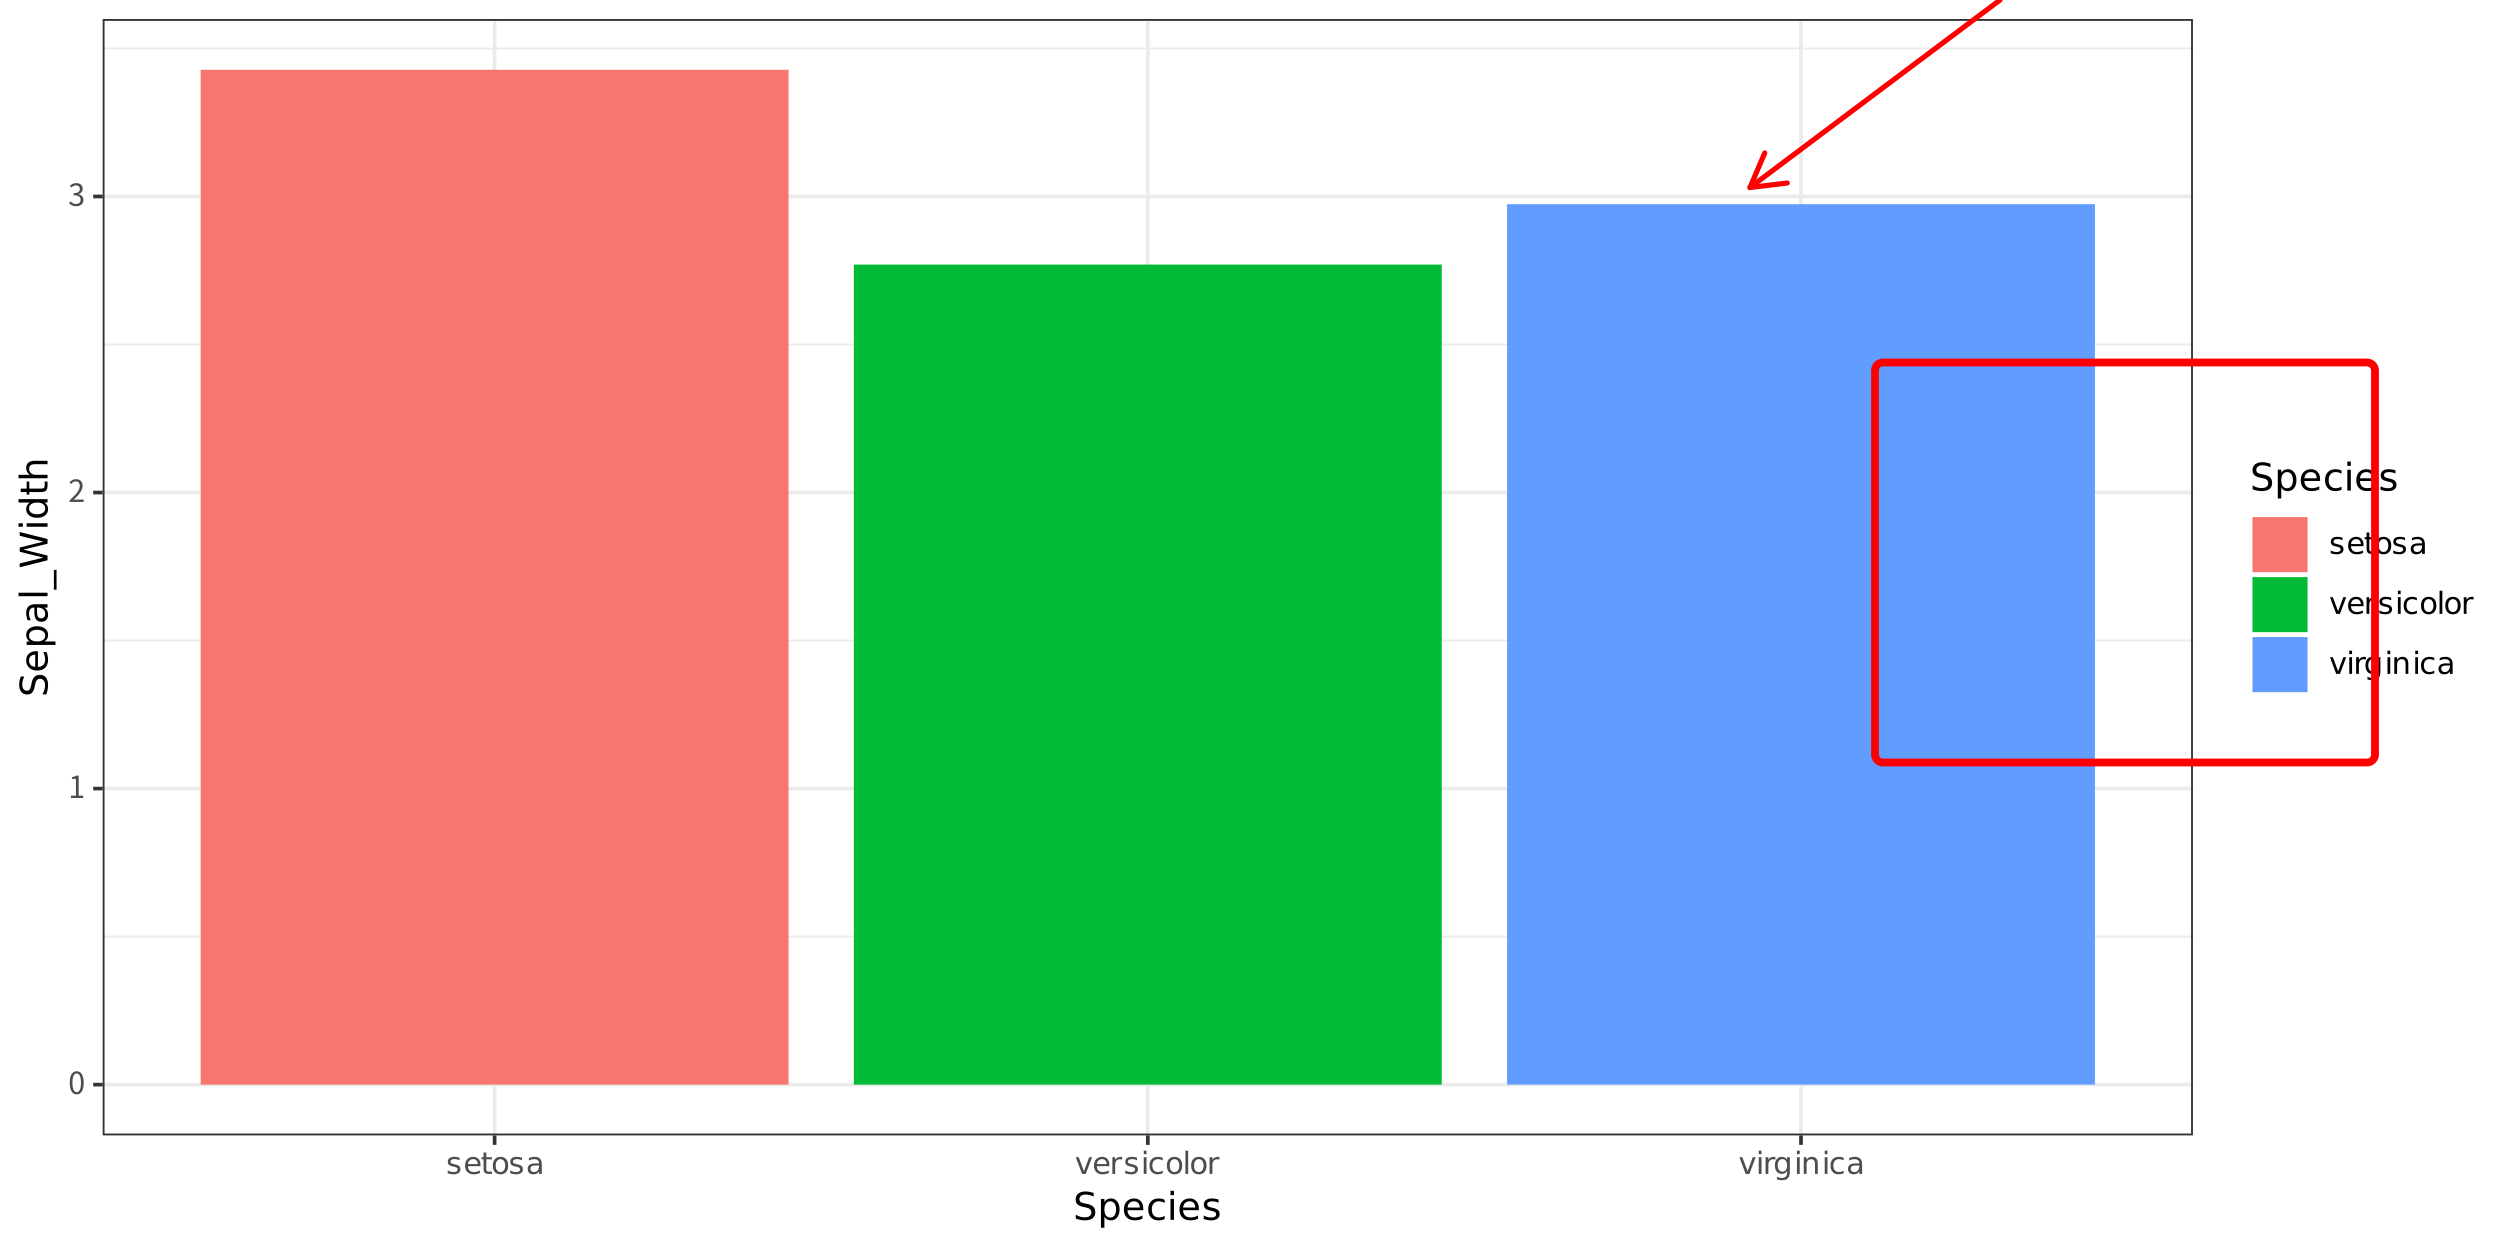
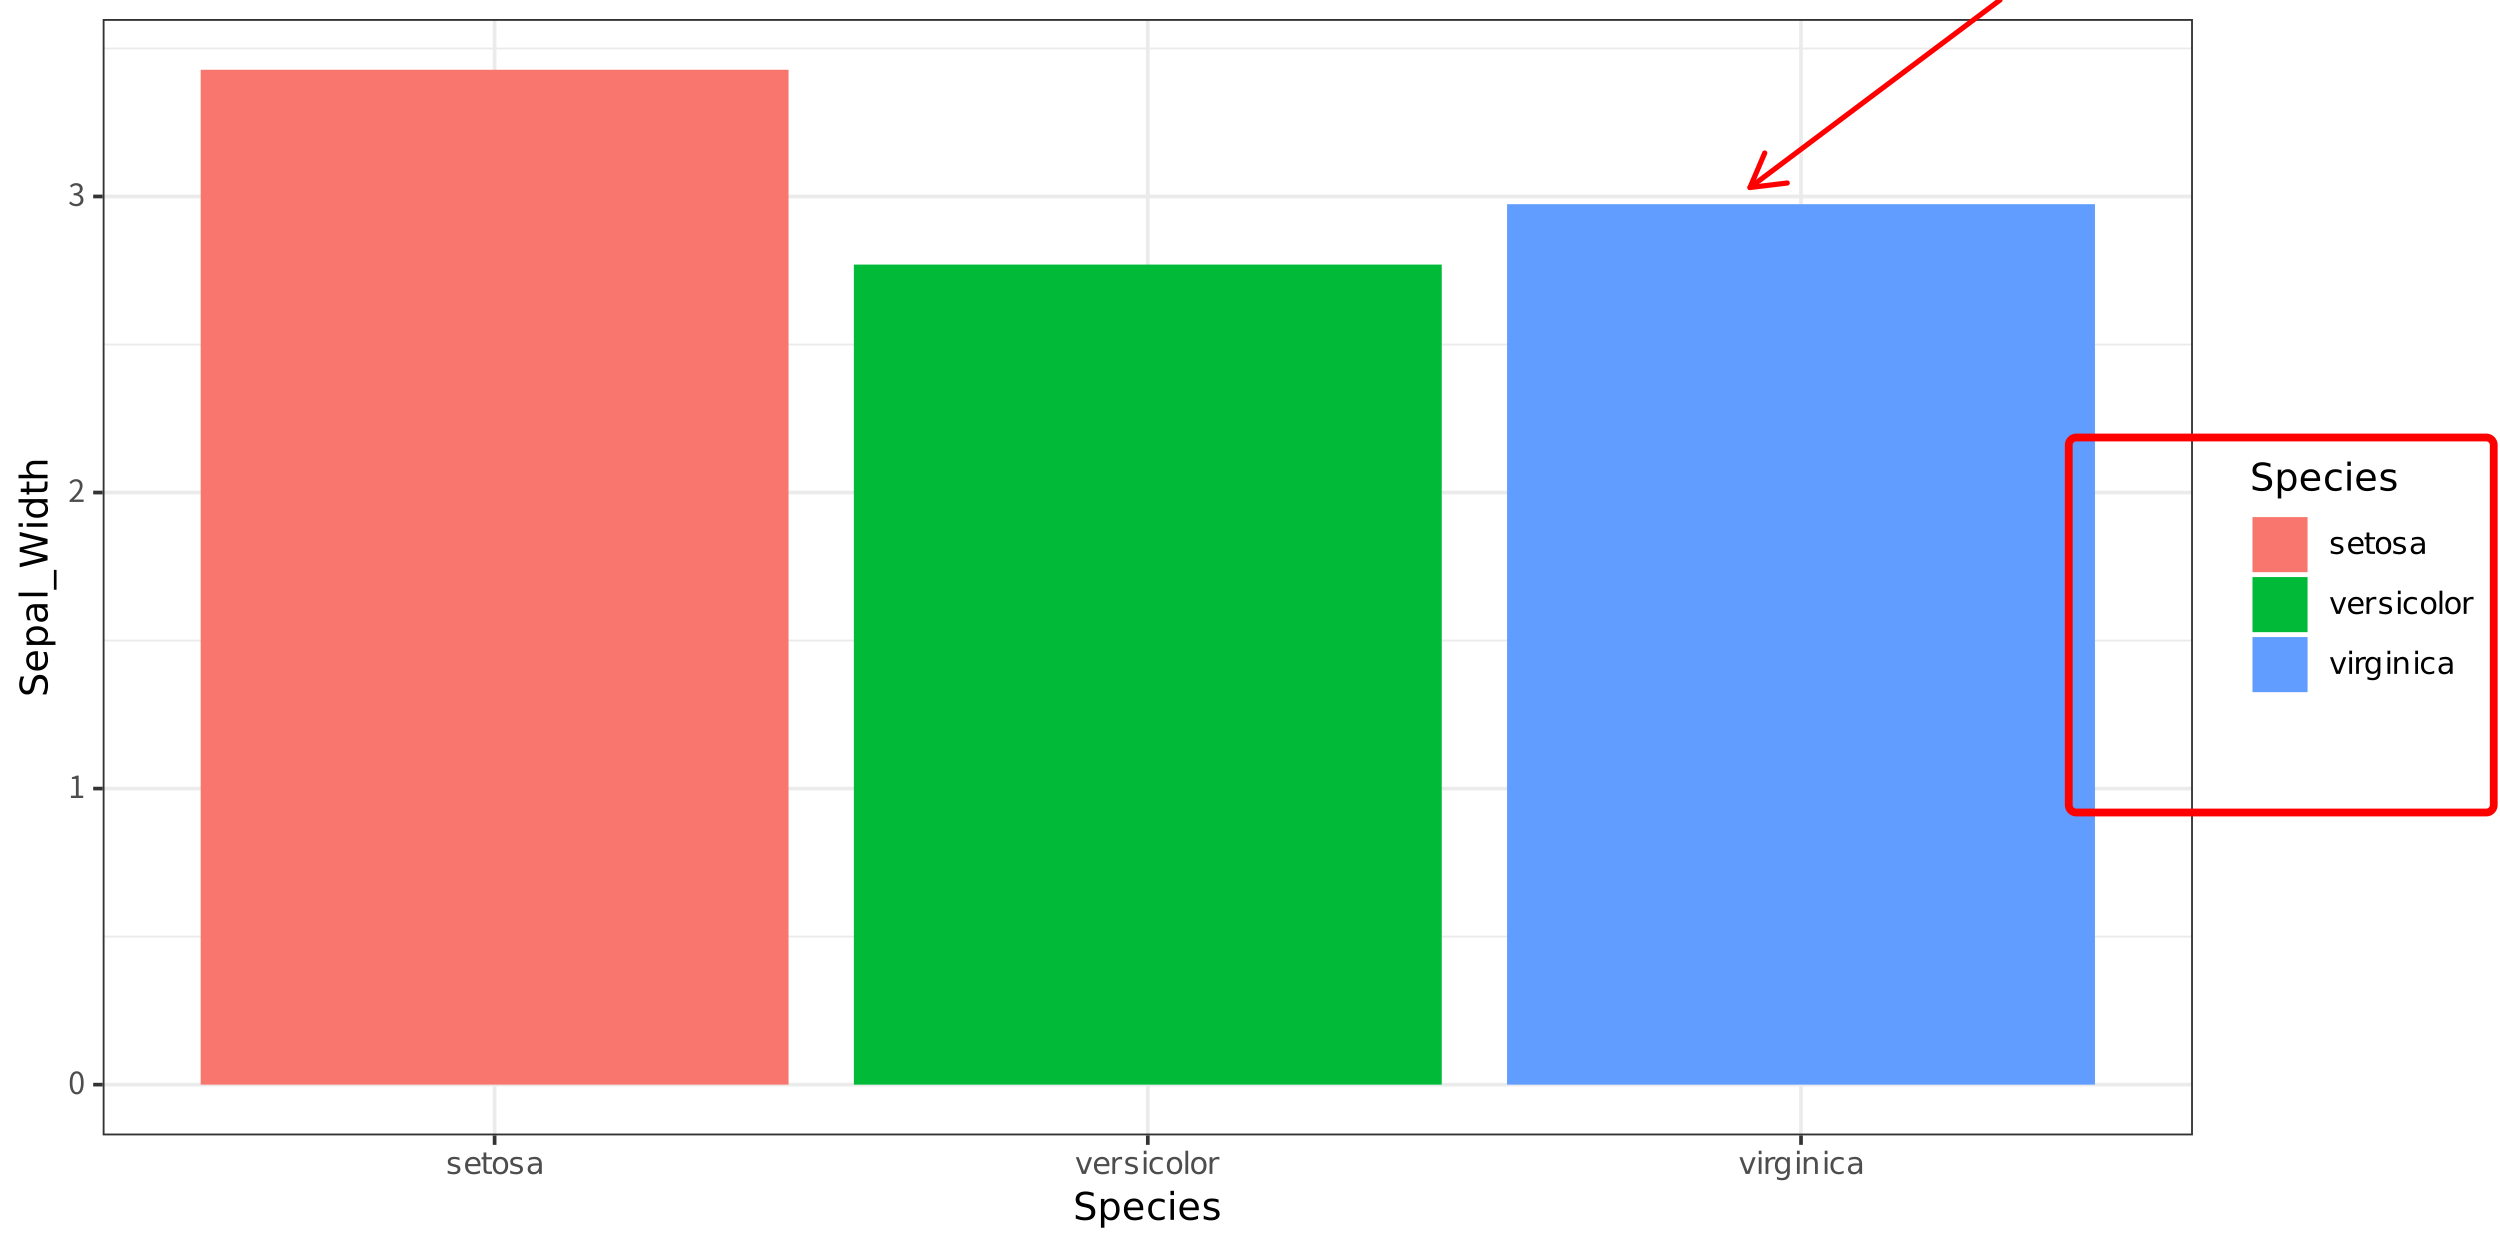
<svg xmlns="http://www.w3.org/2000/svg" xmlns:xlink="http://www.w3.org/1999/xlink" width="720pt" height="360pt" viewBox="0 0 720 360">
  <defs>
    <g>
      <g id="glyph-0-0">
        <path d="M 2.453 0.109 C 3.672 0.109 4.453 -1 4.453 -3.25 C 4.453 -5.484 3.672 -6.562 2.453 -6.562 C 1.219 -6.562 0.438 -5.484 0.438 -3.25 C 0.438 -1 1.219 0.109 2.453 0.109 Z M 2.453 -0.531 C 1.719 -0.531 1.219 -1.359 1.219 -3.25 C 1.219 -5.125 1.719 -5.922 2.453 -5.922 C 3.172 -5.922 3.672 -5.125 3.672 -3.25 C 3.672 -1.359 3.172 -0.531 2.453 -0.531 Z M 2.453 -0.531 " />
      </g>
      <g id="glyph-0-1">
        <path d="M 0.781 0 L 4.312 0 L 4.312 -0.672 L 3.016 -0.672 L 3.016 -6.453 L 2.406 -6.453 C 2.047 -6.25 1.641 -6.094 1.062 -5.984 L 1.062 -5.484 L 2.219 -5.484 L 2.219 -0.672 L 0.781 -0.672 Z M 0.781 0 " />
      </g>
      <g id="glyph-0-2">
        <path d="M 0.391 0 L 4.438 0 L 4.438 -0.688 L 2.656 -0.688 C 2.328 -0.688 1.938 -0.656 1.594 -0.641 C 3.109 -2.062 4.141 -3.375 4.141 -4.672 C 4.141 -5.812 3.406 -6.562 2.25 -6.562 C 1.438 -6.562 0.875 -6.188 0.359 -5.625 L 0.812 -5.156 C 1.172 -5.594 1.625 -5.906 2.156 -5.906 C 2.953 -5.906 3.344 -5.375 3.344 -4.641 C 3.344 -3.531 2.406 -2.25 0.391 -0.469 Z M 0.391 0 " />
      </g>
      <g id="glyph-0-3">
        <path d="M 2.312 0.109 C 3.469 0.109 4.391 -0.578 4.391 -1.719 C 4.391 -2.609 3.781 -3.172 3.031 -3.359 L 3.031 -3.406 C 3.719 -3.641 4.172 -4.172 4.172 -4.953 C 4.172 -5.969 3.375 -6.562 2.281 -6.562 C 1.547 -6.562 0.969 -6.234 0.5 -5.797 L 0.922 -5.281 C 1.297 -5.656 1.734 -5.906 2.266 -5.906 C 2.938 -5.906 3.359 -5.5 3.359 -4.891 C 3.359 -4.203 2.906 -3.656 1.562 -3.656 L 1.562 -3.047 C 3.062 -3.047 3.578 -2.531 3.578 -1.75 C 3.578 -1.016 3.031 -0.547 2.266 -0.547 C 1.531 -0.547 1.047 -0.906 0.672 -1.297 L 0.25 -0.781 C 0.672 -0.312 1.312 0.109 2.312 0.109 Z M 2.312 0.109 " />
      </g>
      <g id="glyph-1-0">
        <path d="M 3.891 -4.672 L 3.891 -3.922 C 3.672 -4.035 3.441 -4.117 3.203 -4.172 C 2.961 -4.234 2.711 -4.266 2.453 -4.266 C 2.055 -4.266 1.758 -4.203 1.562 -4.078 C 1.375 -3.961 1.281 -3.785 1.281 -3.547 C 1.281 -3.359 1.348 -3.211 1.484 -3.109 C 1.629 -3.004 1.91 -2.906 2.328 -2.812 L 2.609 -2.75 C 3.16 -2.633 3.555 -2.469 3.797 -2.25 C 4.035 -2.031 4.156 -1.723 4.156 -1.328 C 4.156 -0.879 3.977 -0.523 3.625 -0.266 C 3.27 -0.004 2.785 0.125 2.172 0.125 C 1.91 0.125 1.641 0.098 1.359 0.047 C 1.078 -0.004 0.785 -0.078 0.484 -0.172 L 0.484 -1 C 0.773 -0.844 1.062 -0.723 1.344 -0.641 C 1.625 -0.566 1.906 -0.531 2.188 -0.531 C 2.551 -0.531 2.832 -0.594 3.031 -0.719 C 3.238 -0.852 3.344 -1.035 3.344 -1.266 C 3.344 -1.484 3.27 -1.648 3.125 -1.766 C 2.977 -1.879 2.66 -1.988 2.172 -2.094 L 1.906 -2.156 C 1.406 -2.258 1.047 -2.414 0.828 -2.625 C 0.617 -2.844 0.516 -3.141 0.516 -3.516 C 0.516 -3.961 0.672 -4.305 0.984 -4.547 C 1.305 -4.797 1.766 -4.922 2.359 -4.922 C 2.648 -4.922 2.922 -4.898 3.172 -4.859 C 3.43 -4.816 3.672 -4.754 3.891 -4.672 Z M 3.891 -4.672 " />
      </g>
      <g id="glyph-1-1">
        <path d="M 4.938 -2.609 L 4.938 -2.219 L 1.312 -2.219 C 1.344 -1.676 1.504 -1.258 1.797 -0.969 C 2.086 -0.688 2.5 -0.547 3.031 -0.547 C 3.332 -0.547 3.625 -0.582 3.906 -0.656 C 4.195 -0.727 4.484 -0.844 4.766 -1 L 4.766 -0.25 C 4.473 -0.125 4.176 -0.031 3.875 0.031 C 3.582 0.094 3.285 0.125 2.984 0.125 C 2.211 0.125 1.602 -0.098 1.156 -0.547 C 0.707 -0.992 0.484 -1.598 0.484 -2.359 C 0.484 -3.148 0.695 -3.773 1.125 -4.234 C 1.551 -4.691 2.125 -4.922 2.844 -4.922 C 3.488 -4.922 4 -4.711 4.375 -4.297 C 4.75 -3.879 4.938 -3.316 4.938 -2.609 Z M 4.156 -2.828 C 4.145 -3.266 4.02 -3.609 3.781 -3.859 C 3.551 -4.117 3.242 -4.25 2.859 -4.25 C 2.41 -4.25 2.051 -4.125 1.781 -3.875 C 1.52 -3.633 1.367 -3.285 1.328 -2.828 Z M 4.156 -2.828 " />
      </g>
      <g id="glyph-1-2">
        <path d="M 1.609 -6.172 L 1.609 -4.812 L 3.234 -4.812 L 3.234 -4.203 L 1.609 -4.203 L 1.609 -1.578 C 1.609 -1.191 1.66 -0.941 1.766 -0.828 C 1.879 -0.711 2.098 -0.656 2.422 -0.656 L 3.234 -0.656 L 3.234 0 L 2.422 0 C 1.816 0 1.395 -0.113 1.156 -0.344 C 0.926 -0.57 0.812 -0.984 0.812 -1.578 L 0.812 -4.203 L 0.234 -4.203 L 0.234 -4.812 L 0.812 -4.812 L 0.812 -6.172 Z M 1.609 -6.172 " />
      </g>
      <g id="glyph-1-3">
        <path d="M 2.688 -4.25 C 2.27 -4.25 1.938 -4.082 1.688 -3.75 C 1.438 -3.426 1.312 -2.977 1.312 -2.406 C 1.312 -1.82 1.43 -1.363 1.672 -1.031 C 1.922 -0.707 2.258 -0.547 2.688 -0.547 C 3.113 -0.547 3.445 -0.711 3.688 -1.047 C 3.938 -1.379 4.062 -1.832 4.062 -2.406 C 4.062 -2.969 3.938 -3.414 3.688 -3.75 C 3.445 -4.082 3.113 -4.25 2.688 -4.25 Z M 2.688 -4.922 C 3.375 -4.922 3.914 -4.695 4.312 -4.25 C 4.707 -3.812 4.906 -3.195 4.906 -2.406 C 4.906 -1.613 4.707 -0.992 4.312 -0.547 C 3.914 -0.098 3.375 0.125 2.688 0.125 C 2 0.125 1.457 -0.098 1.062 -0.547 C 0.676 -0.992 0.484 -1.613 0.484 -2.406 C 0.484 -3.195 0.676 -3.812 1.062 -4.25 C 1.457 -4.695 2 -4.922 2.688 -4.922 Z M 2.688 -4.922 " />
      </g>
      <g id="glyph-1-4">
        <path d="M 3.016 -2.422 C 2.379 -2.422 1.938 -2.348 1.688 -2.203 C 1.438 -2.055 1.312 -1.805 1.312 -1.453 C 1.312 -1.172 1.406 -0.945 1.594 -0.781 C 1.781 -0.613 2.031 -0.531 2.344 -0.531 C 2.781 -0.531 3.129 -0.688 3.391 -1 C 3.66 -1.312 3.797 -1.723 3.797 -2.234 L 3.797 -2.422 Z M 4.594 -2.75 L 4.594 0 L 3.797 0 L 3.797 -0.734 C 3.617 -0.441 3.395 -0.223 3.125 -0.078 C 2.852 0.055 2.523 0.125 2.141 0.125 C 1.648 0.125 1.258 -0.008 0.969 -0.281 C 0.676 -0.562 0.531 -0.938 0.531 -1.406 C 0.531 -1.945 0.707 -2.352 1.062 -2.625 C 1.426 -2.895 1.969 -3.031 2.688 -3.031 L 3.797 -3.031 L 3.797 -3.109 C 3.797 -3.473 3.676 -3.754 3.438 -3.953 C 3.195 -4.148 2.863 -4.25 2.438 -4.25 C 2.156 -4.25 1.883 -4.219 1.625 -4.156 C 1.363 -4.094 1.113 -3.992 0.875 -3.859 L 0.875 -4.594 C 1.164 -4.707 1.445 -4.789 1.719 -4.844 C 1.988 -4.895 2.254 -4.922 2.516 -4.922 C 3.211 -4.922 3.734 -4.738 4.078 -4.375 C 4.422 -4.02 4.594 -3.477 4.594 -2.75 Z M 4.594 -2.75 " />
      </g>
      <g id="glyph-1-5">
        <path d="M 0.266 -4.812 L 1.094 -4.812 L 2.609 -0.766 L 4.109 -4.812 L 4.938 -4.812 L 3.141 0 L 2.062 0 Z M 0.266 -4.812 " />
      </g>
      <g id="glyph-1-6">
        <path d="M 3.609 -4.078 C 3.523 -4.129 3.43 -4.164 3.328 -4.188 C 3.223 -4.207 3.109 -4.219 2.984 -4.219 C 2.535 -4.219 2.191 -4.07 1.953 -3.781 C 1.711 -3.488 1.594 -3.07 1.594 -2.531 L 1.594 0 L 0.797 0 L 0.797 -4.812 L 1.594 -4.812 L 1.594 -4.062 C 1.758 -4.352 1.973 -4.566 2.234 -4.703 C 2.504 -4.848 2.832 -4.922 3.219 -4.922 C 3.27 -4.922 3.328 -4.914 3.391 -4.906 C 3.453 -4.906 3.523 -4.898 3.609 -4.891 Z M 3.609 -4.078 " />
      </g>
      <g id="glyph-1-7">
        <path d="M 0.828 -4.812 L 1.625 -4.812 L 1.625 0 L 0.828 0 Z M 0.828 -6.688 L 1.625 -6.688 L 1.625 -5.688 L 0.828 -5.688 Z M 0.828 -6.688 " />
      </g>
      <g id="glyph-1-8">
        <path d="M 4.297 -4.625 L 4.297 -3.891 C 4.066 -4.016 3.836 -4.102 3.609 -4.156 C 3.391 -4.219 3.164 -4.25 2.938 -4.25 C 2.426 -4.25 2.023 -4.086 1.734 -3.766 C 1.453 -3.441 1.312 -2.988 1.312 -2.406 C 1.312 -1.812 1.453 -1.352 1.734 -1.031 C 2.023 -0.707 2.426 -0.547 2.938 -0.547 C 3.164 -0.547 3.391 -0.578 3.609 -0.641 C 3.836 -0.703 4.066 -0.797 4.297 -0.922 L 4.297 -0.188 C 4.066 -0.082 3.832 -0.004 3.594 0.047 C 3.363 0.098 3.117 0.125 2.859 0.125 C 2.129 0.125 1.551 -0.098 1.125 -0.547 C 0.695 -1.004 0.484 -1.625 0.484 -2.406 C 0.484 -3.188 0.695 -3.801 1.125 -4.25 C 1.562 -4.695 2.156 -4.922 2.906 -4.922 C 3.145 -4.922 3.379 -4.895 3.609 -4.844 C 3.848 -4.801 4.078 -4.727 4.297 -4.625 Z M 4.297 -4.625 " />
      </g>
      <g id="glyph-1-9">
        <path d="M 0.828 -6.688 L 1.625 -6.688 L 1.625 0 L 0.828 0 Z M 0.828 -6.688 " />
      </g>
      <g id="glyph-1-10">
        <path d="M 4 -2.469 C 4 -3.031 3.879 -3.469 3.641 -3.781 C 3.398 -4.102 3.066 -4.266 2.641 -4.266 C 2.223 -4.266 1.895 -4.102 1.656 -3.781 C 1.414 -3.469 1.297 -3.031 1.297 -2.469 C 1.297 -1.895 1.414 -1.445 1.656 -1.125 C 1.895 -0.812 2.223 -0.656 2.641 -0.656 C 3.066 -0.656 3.398 -0.812 3.641 -1.125 C 3.879 -1.445 4 -1.895 4 -2.469 Z M 4.781 -0.594 C 4.781 0.219 4.598 0.82 4.234 1.219 C 3.867 1.625 3.312 1.828 2.562 1.828 C 2.289 1.828 2.031 1.805 1.781 1.766 C 1.531 1.723 1.289 1.66 1.062 1.578 L 1.062 0.812 C 1.289 0.938 1.52 1.023 1.75 1.078 C 1.977 1.141 2.207 1.172 2.438 1.172 C 2.957 1.172 3.348 1.035 3.609 0.766 C 3.867 0.492 4 0.086 4 -0.453 L 4 -0.844 C 3.832 -0.562 3.617 -0.348 3.359 -0.203 C 3.109 -0.066 2.805 0 2.453 0 C 1.859 0 1.379 -0.223 1.016 -0.672 C 0.66 -1.117 0.484 -1.719 0.484 -2.469 C 0.484 -3.207 0.66 -3.801 1.016 -4.25 C 1.379 -4.695 1.859 -4.922 2.453 -4.922 C 2.805 -4.922 3.109 -4.848 3.359 -4.703 C 3.617 -4.566 3.832 -4.359 4 -4.078 L 4 -4.812 L 4.781 -4.812 Z M 4.781 -0.594 " />
      </g>
      <g id="glyph-1-11">
        <path d="M 4.828 -2.906 L 4.828 0 L 4.031 0 L 4.031 -2.875 C 4.031 -3.332 3.941 -3.672 3.766 -3.891 C 3.586 -4.117 3.32 -4.234 2.969 -4.234 C 2.539 -4.234 2.203 -4.098 1.953 -3.828 C 1.711 -3.555 1.594 -3.188 1.594 -2.719 L 1.594 0 L 0.797 0 L 0.797 -4.812 L 1.594 -4.812 L 1.594 -4.062 C 1.781 -4.352 2 -4.566 2.25 -4.703 C 2.508 -4.848 2.812 -4.922 3.156 -4.922 C 3.707 -4.922 4.125 -4.75 4.406 -4.406 C 4.688 -4.07 4.828 -3.57 4.828 -2.906 Z M 4.828 -2.906 " />
      </g>
      <g id="glyph-2-0">
        <path d="M 5.891 -7.75 L 5.891 -6.703 C 5.473 -6.898 5.082 -7.047 4.719 -7.141 C 4.352 -7.234 4 -7.281 3.656 -7.281 C 3.07 -7.281 2.617 -7.164 2.297 -6.938 C 1.973 -6.707 1.812 -6.383 1.812 -5.969 C 1.812 -5.613 1.914 -5.344 2.125 -5.156 C 2.344 -4.977 2.75 -4.832 3.344 -4.719 L 4 -4.594 C 4.812 -4.438 5.41 -4.16 5.797 -3.766 C 6.18 -3.379 6.375 -2.863 6.375 -2.219 C 6.375 -1.438 6.113 -0.844 5.594 -0.438 C 5.07 -0.039 4.305 0.156 3.297 0.156 C 2.922 0.156 2.516 0.109 2.078 0.016 C 1.648 -0.066 1.207 -0.191 0.75 -0.359 L 0.75 -1.469 C 1.195 -1.219 1.629 -1.031 2.047 -0.906 C 2.473 -0.781 2.891 -0.719 3.297 -0.719 C 3.922 -0.719 4.398 -0.836 4.734 -1.078 C 5.066 -1.328 5.234 -1.676 5.234 -2.125 C 5.234 -2.52 5.113 -2.828 4.875 -3.047 C 4.633 -3.273 4.238 -3.445 3.688 -3.562 L 3.031 -3.688 C 2.219 -3.844 1.629 -4.094 1.266 -4.438 C 0.898 -4.781 0.719 -5.258 0.719 -5.875 C 0.719 -6.582 0.969 -7.141 1.469 -7.547 C 1.969 -7.961 2.66 -8.172 3.547 -8.172 C 3.922 -8.172 4.301 -8.133 4.688 -8.062 C 5.082 -7.988 5.484 -7.883 5.891 -7.75 Z M 5.891 -7.75 " />
      </g>
      <g id="glyph-2-1">
        <path d="M 2 -0.906 L 2 2.281 L 1 2.281 L 1 -6.016 L 2 -6.016 L 2 -5.109 C 2.195 -5.461 2.453 -5.723 2.766 -5.891 C 3.086 -6.066 3.473 -6.156 3.922 -6.156 C 4.648 -6.156 5.238 -5.863 5.688 -5.281 C 6.145 -4.707 6.375 -3.945 6.375 -3 C 6.375 -2.051 6.145 -1.285 5.688 -0.703 C 5.238 -0.129 4.648 0.156 3.922 0.156 C 3.473 0.156 3.086 0.07 2.766 -0.094 C 2.453 -0.27 2.195 -0.539 2 -0.906 Z M 5.359 -3 C 5.359 -3.727 5.207 -4.297 4.906 -4.703 C 4.602 -5.117 4.191 -5.328 3.672 -5.328 C 3.148 -5.328 2.738 -5.117 2.438 -4.703 C 2.145 -4.297 2 -3.727 2 -3 C 2 -2.27 2.145 -1.695 2.438 -1.281 C 2.738 -0.875 3.148 -0.672 3.672 -0.672 C 4.191 -0.672 4.602 -0.875 4.906 -1.281 C 5.207 -1.695 5.359 -2.27 5.359 -3 Z M 5.359 -3 " />
      </g>
      <g id="glyph-2-2">
        <path d="M 6.188 -3.25 L 6.188 -2.766 L 1.641 -2.766 C 1.68 -2.086 1.883 -1.57 2.25 -1.219 C 2.613 -0.863 3.125 -0.688 3.781 -0.688 C 4.164 -0.688 4.535 -0.734 4.891 -0.828 C 5.242 -0.922 5.598 -1.055 5.953 -1.234 L 5.953 -0.312 C 5.598 -0.156 5.234 -0.039 4.859 0.031 C 4.484 0.113 4.109 0.156 3.734 0.156 C 2.766 0.156 2 -0.117 1.438 -0.672 C 0.883 -1.234 0.609 -1.992 0.609 -2.953 C 0.609 -3.93 0.875 -4.707 1.406 -5.281 C 1.938 -5.863 2.656 -6.156 3.562 -6.156 C 4.363 -6.156 5 -5.895 5.469 -5.375 C 5.945 -4.852 6.188 -4.145 6.188 -3.25 Z M 5.188 -3.547 C 5.188 -4.086 5.035 -4.52 4.734 -4.844 C 4.441 -5.164 4.051 -5.328 3.562 -5.328 C 3.008 -5.328 2.566 -5.172 2.234 -4.859 C 1.91 -4.547 1.723 -4.109 1.672 -3.547 Z M 5.188 -3.547 " />
      </g>
      <g id="glyph-2-3">
        <path d="M 5.359 -5.781 L 5.359 -4.859 C 5.086 -5.016 4.812 -5.129 4.531 -5.203 C 4.25 -5.285 3.961 -5.328 3.672 -5.328 C 3.035 -5.328 2.539 -5.125 2.188 -4.719 C 1.832 -4.312 1.656 -3.738 1.656 -3 C 1.656 -2.27 1.832 -1.703 2.188 -1.297 C 2.539 -0.891 3.035 -0.688 3.672 -0.688 C 3.961 -0.688 4.25 -0.723 4.531 -0.797 C 4.812 -0.867 5.086 -0.984 5.359 -1.141 L 5.359 -0.234 C 5.086 -0.098 4.801 0 4.5 0.062 C 4.207 0.125 3.895 0.156 3.562 0.156 C 2.656 0.156 1.938 -0.125 1.406 -0.688 C 0.875 -1.258 0.609 -2.031 0.609 -3 C 0.609 -3.977 0.875 -4.75 1.406 -5.312 C 1.945 -5.875 2.688 -6.156 3.625 -6.156 C 3.938 -6.156 4.234 -6.125 4.516 -6.062 C 4.805 -6 5.086 -5.906 5.359 -5.781 Z M 5.359 -5.781 " />
      </g>
      <g id="glyph-2-4">
        <path d="M 1.031 -6.016 L 2.031 -6.016 L 2.031 0 L 1.031 0 Z M 1.031 -8.359 L 2.031 -8.359 L 2.031 -7.109 L 1.031 -7.109 Z M 1.031 -8.359 " />
      </g>
      <g id="glyph-2-5">
        <path d="M 4.875 -5.844 L 4.875 -4.906 C 4.594 -5.051 4.301 -5.156 4 -5.219 C 3.695 -5.289 3.383 -5.328 3.062 -5.328 C 2.57 -5.328 2.203 -5.25 1.953 -5.094 C 1.711 -4.945 1.594 -4.727 1.594 -4.438 C 1.594 -4.207 1.68 -4.023 1.859 -3.891 C 2.035 -3.766 2.391 -3.641 2.922 -3.516 L 3.25 -3.438 C 3.957 -3.289 4.457 -3.078 4.75 -2.797 C 5.039 -2.523 5.188 -2.145 5.188 -1.656 C 5.188 -1.102 4.969 -0.66 4.531 -0.328 C 4.094 -0.004 3.484 0.156 2.703 0.156 C 2.379 0.156 2.039 0.125 1.688 0.062 C 1.344 0 0.977 -0.094 0.594 -0.219 L 0.594 -1.234 C 0.957 -1.047 1.316 -0.906 1.672 -0.812 C 2.023 -0.719 2.379 -0.672 2.734 -0.672 C 3.191 -0.672 3.547 -0.75 3.797 -0.906 C 4.047 -1.07 4.172 -1.297 4.172 -1.578 C 4.172 -1.848 4.082 -2.055 3.906 -2.203 C 3.727 -2.348 3.332 -2.484 2.719 -2.609 L 2.375 -2.703 C 1.758 -2.828 1.316 -3.02 1.047 -3.281 C 0.773 -3.551 0.641 -3.922 0.641 -4.391 C 0.641 -4.953 0.836 -5.383 1.234 -5.688 C 1.641 -6 2.211 -6.156 2.953 -6.156 C 3.316 -6.156 3.66 -6.129 3.984 -6.078 C 4.305 -6.023 4.602 -5.945 4.875 -5.844 Z M 4.875 -5.844 " />
      </g>
      <g id="glyph-3-0">
        <path d="M -7.75 -5.891 L -6.703 -5.891 C -6.898 -5.473 -7.047 -5.082 -7.141 -4.719 C -7.234 -4.352 -7.281 -4 -7.281 -3.656 C -7.281 -3.07 -7.164 -2.617 -6.938 -2.297 C -6.707 -1.973 -6.383 -1.812 -5.969 -1.812 C -5.613 -1.812 -5.344 -1.914 -5.156 -2.125 C -4.977 -2.344 -4.832 -2.75 -4.719 -3.344 L -4.594 -4 C -4.438 -4.812 -4.16 -5.41 -3.766 -5.797 C -3.379 -6.18 -2.863 -6.375 -2.219 -6.375 C -1.438 -6.375 -0.844 -6.113 -0.438 -5.594 C -0.039 -5.07 0.156 -4.305 0.156 -3.297 C 0.156 -2.922 0.109 -2.516 0.016 -2.078 C -0.066 -1.648 -0.191 -1.207 -0.359 -0.75 L -1.469 -0.75 C -1.219 -1.195 -1.031 -1.629 -0.906 -2.047 C -0.781 -2.473 -0.719 -2.891 -0.719 -3.297 C -0.719 -3.922 -0.836 -4.398 -1.078 -4.734 C -1.328 -5.066 -1.676 -5.234 -2.125 -5.234 C -2.52 -5.234 -2.828 -5.113 -3.047 -4.875 C -3.273 -4.633 -3.445 -4.238 -3.562 -3.688 L -3.688 -3.031 C -3.844 -2.219 -4.094 -1.629 -4.438 -1.266 C -4.781 -0.898 -5.258 -0.719 -5.875 -0.719 C -6.582 -0.719 -7.141 -0.969 -7.547 -1.469 C -7.961 -1.969 -8.172 -2.66 -8.172 -3.547 C -8.172 -3.922 -8.133 -4.301 -8.062 -4.688 C -7.988 -5.082 -7.883 -5.484 -7.75 -5.891 Z M -7.75 -5.891 " />
      </g>
      <g id="glyph-3-1">
        <path d="M -3.25 -6.188 L -2.766 -6.188 L -2.766 -1.641 C -2.086 -1.68 -1.57 -1.883 -1.219 -2.25 C -0.863 -2.613 -0.688 -3.125 -0.688 -3.781 C -0.688 -4.164 -0.734 -4.535 -0.828 -4.891 C -0.922 -5.242 -1.055 -5.598 -1.234 -5.953 L -0.312 -5.953 C -0.156 -5.598 -0.039 -5.234 0.031 -4.859 C 0.113 -4.484 0.156 -4.109 0.156 -3.734 C 0.156 -2.766 -0.117 -2 -0.672 -1.438 C -1.234 -0.883 -1.992 -0.609 -2.953 -0.609 C -3.93 -0.609 -4.707 -0.875 -5.281 -1.406 C -5.863 -1.938 -6.156 -2.656 -6.156 -3.562 C -6.156 -4.363 -5.895 -5 -5.375 -5.469 C -4.852 -5.945 -4.145 -6.188 -3.25 -6.188 Z M -3.547 -5.188 C -4.086 -5.188 -4.52 -5.035 -4.844 -4.734 C -5.164 -4.441 -5.328 -4.051 -5.328 -3.562 C -5.328 -3.008 -5.172 -2.566 -4.859 -2.234 C -4.547 -1.91 -4.109 -1.723 -3.547 -1.672 Z M -3.547 -5.188 " />
      </g>
      <g id="glyph-3-2">
        <path d="M -0.906 -2 L 2.281 -2 L 2.281 -1 L -6.016 -1 L -6.016 -2 L -5.109 -2 C -5.461 -2.195 -5.723 -2.453 -5.891 -2.766 C -6.066 -3.086 -6.156 -3.473 -6.156 -3.922 C -6.156 -4.648 -5.863 -5.238 -5.281 -5.688 C -4.707 -6.145 -3.945 -6.375 -3 -6.375 C -2.051 -6.375 -1.285 -6.145 -0.703 -5.688 C -0.129 -5.238 0.156 -4.648 0.156 -3.922 C 0.156 -3.473 0.07 -3.086 -0.094 -2.766 C -0.27 -2.453 -0.539 -2.195 -0.906 -2 Z M -3 -5.359 C -3.727 -5.359 -4.297 -5.207 -4.703 -4.906 C -5.117 -4.602 -5.328 -4.191 -5.328 -3.672 C -5.328 -3.148 -5.117 -2.738 -4.703 -2.438 C -4.297 -2.145 -3.727 -2 -3 -2 C -2.27 -2 -1.695 -2.145 -1.281 -2.438 C -0.875 -2.738 -0.672 -3.148 -0.672 -3.672 C -0.672 -4.191 -0.875 -4.602 -1.281 -4.906 C -1.695 -5.207 -2.27 -5.359 -3 -5.359 Z M -3 -5.359 " />
      </g>
      <g id="glyph-3-3">
        <path d="M -3.031 -3.766 C -3.031 -2.973 -2.938 -2.422 -2.75 -2.109 C -2.562 -1.805 -2.25 -1.656 -1.812 -1.656 C -1.469 -1.656 -1.191 -1.77 -0.984 -2 C -0.773 -2.227 -0.672 -2.539 -0.672 -2.938 C -0.672 -3.488 -0.863 -3.926 -1.25 -4.25 C -1.645 -4.582 -2.16 -4.75 -2.797 -4.75 L -3.031 -4.75 Z M -3.438 -5.734 L 0 -5.734 L 0 -4.75 L -0.906 -4.75 C -0.539 -4.531 -0.27 -4.25 -0.094 -3.906 C 0.07 -3.57 0.156 -3.16 0.156 -2.672 C 0.156 -2.055 -0.016 -1.566 -0.359 -1.203 C -0.703 -0.836 -1.164 -0.656 -1.75 -0.656 C -2.426 -0.656 -2.938 -0.879 -3.281 -1.328 C -3.625 -1.785 -3.797 -2.469 -3.797 -3.375 L -3.797 -4.75 L -3.891 -4.75 C -4.348 -4.75 -4.703 -4.598 -4.953 -4.297 C -5.203 -4.004 -5.328 -3.586 -5.328 -3.047 C -5.328 -2.703 -5.285 -2.363 -5.203 -2.031 C -5.117 -1.707 -4.992 -1.395 -4.828 -1.094 L -5.734 -1.094 C -5.879 -1.457 -5.984 -1.812 -6.047 -2.156 C -6.117 -2.5 -6.156 -2.828 -6.156 -3.141 C -6.156 -4.016 -5.93 -4.664 -5.484 -5.094 C -5.035 -5.52 -4.352 -5.734 -3.438 -5.734 Z M -3.438 -5.734 " />
      </g>
      <g id="glyph-3-4">
        <path d="M -8.359 -1.031 L -8.359 -2.031 L 0 -2.031 L 0 -1.031 Z M -8.359 -1.031 " />
      </g>
      <g id="glyph-3-5">
        <path d="M 1.828 -5.609 L 2.594 -5.609 L 2.594 0.109 L 1.828 0.109 Z M 1.828 -5.609 " />
      </g>
      <g id="glyph-3-6">
        <path d="M -8.016 -0.359 L -8.016 -1.469 L -1.234 -3.141 L -8.016 -4.828 L -8.016 -6.047 L -1.234 -7.734 L -8.016 -9.422 L -8.016 -10.516 L 0 -8.5 L 0 -7.141 L -6.969 -5.453 L 0 -3.734 L 0 -2.375 Z M -8.016 -0.359 " />
      </g>
      <g id="glyph-3-7">
        <path d="M -6.016 -1.031 L -6.016 -2.031 L 0 -2.031 L 0 -1.031 Z M -8.359 -1.031 L -8.359 -2.031 L -7.109 -2.031 L -7.109 -1.031 Z M -8.359 -1.031 " />
      </g>
      <g id="glyph-3-8">
        <path d="M -5.109 -5 L -8.359 -5 L -8.359 -5.984 L 0 -5.984 L 0 -5 L -0.906 -5 C -0.539 -4.789 -0.27 -4.523 -0.094 -4.203 C 0.07 -3.891 0.156 -3.508 0.156 -3.062 C 0.156 -2.344 -0.129 -1.754 -0.703 -1.297 C -1.285 -0.836 -2.051 -0.609 -3 -0.609 C -3.945 -0.609 -4.707 -0.836 -5.281 -1.297 C -5.863 -1.754 -6.156 -2.344 -6.156 -3.062 C -6.156 -3.508 -6.066 -3.891 -5.891 -4.203 C -5.723 -4.523 -5.461 -4.789 -5.109 -5 Z M -3 -1.625 C -2.27 -1.625 -1.695 -1.773 -1.281 -2.078 C -0.875 -2.379 -0.672 -2.789 -0.672 -3.312 C -0.672 -3.832 -0.875 -4.242 -1.281 -4.547 C -1.695 -4.848 -2.27 -5 -3 -5 C -3.727 -5 -4.297 -4.848 -4.703 -4.547 C -5.117 -4.242 -5.328 -3.832 -5.328 -3.312 C -5.328 -2.789 -5.117 -2.379 -4.703 -2.078 C -4.297 -1.773 -3.727 -1.625 -3 -1.625 Z M -3 -1.625 " />
      </g>
      <g id="glyph-3-9">
        <path d="M -7.719 -2.016 L -6.016 -2.016 L -6.016 -4.047 L -5.25 -4.047 L -5.25 -2.016 L -1.984 -2.016 C -1.492 -2.016 -1.176 -2.082 -1.031 -2.219 C -0.895 -2.352 -0.828 -2.625 -0.828 -3.031 L -0.828 -4.047 L 0 -4.047 L 0 -3.031 C 0 -2.27 -0.141 -1.742 -0.422 -1.453 C -0.711 -1.16 -1.234 -1.016 -1.984 -1.016 L -5.25 -1.016 L -5.25 -0.297 L -6.016 -0.297 L -6.016 -1.016 L -7.719 -1.016 Z M -7.719 -2.016 " />
      </g>
      <g id="glyph-3-10">
        <path d="M -3.625 -6.031 L 0 -6.031 L 0 -5.047 L -3.594 -5.047 C -4.164 -5.047 -4.594 -4.938 -4.875 -4.719 C -5.156 -4.5 -5.297 -4.164 -5.297 -3.719 C -5.297 -3.188 -5.125 -2.766 -4.781 -2.453 C -4.445 -2.148 -3.988 -2 -3.406 -2 L 0 -2 L 0 -1 L -8.359 -1 L -8.359 -2 L -5.078 -2 C -5.441 -2.227 -5.711 -2.504 -5.891 -2.828 C -6.066 -3.148 -6.156 -3.52 -6.156 -3.938 C -6.156 -4.625 -5.941 -5.145 -5.516 -5.5 C -5.086 -5.852 -4.457 -6.031 -3.625 -6.031 Z M -3.625 -6.031 " />
      </g>
    </g>
    <clipPath id="clip-0">
      <path clip-rule="nonzero" d="M 29.574 5.48 L 631.566 5.48 L 631.566 326.988 L 29.574 326.988 Z M 29.574 5.48 " />
    </clipPath>
    <clipPath id="clip-1">
      <path clip-rule="nonzero" d="M 29.574 269 L 631.566 269 L 631.566 271 L 29.574 271 Z M 29.574 269 " />
    </clipPath>
    <clipPath id="clip-2">
      <path clip-rule="nonzero" d="M 29.574 184 L 631.566 184 L 631.566 185 L 29.574 185 Z M 29.574 184 " />
    </clipPath>
    <clipPath id="clip-3">
      <path clip-rule="nonzero" d="M 29.574 98 L 631.566 98 L 631.566 100 L 29.574 100 Z M 29.574 98 " />
    </clipPath>
    <clipPath id="clip-4">
      <path clip-rule="nonzero" d="M 29.574 13 L 631.566 13 L 631.566 15 L 29.574 15 Z M 29.574 13 " />
    </clipPath>
    <clipPath id="clip-5">
      <path clip-rule="nonzero" d="M 29.574 311 L 631.566 311 L 631.566 313 L 29.574 313 Z M 29.574 311 " />
    </clipPath>
    <clipPath id="clip-6">
      <path clip-rule="nonzero" d="M 29.574 226 L 631.566 226 L 631.566 228 L 29.574 228 Z M 29.574 226 " />
    </clipPath>
    <clipPath id="clip-7">
      <path clip-rule="nonzero" d="M 29.574 141 L 631.566 141 L 631.566 143 L 29.574 143 Z M 29.574 141 " />
    </clipPath>
    <clipPath id="clip-8">
      <path clip-rule="nonzero" d="M 29.574 56 L 631.566 56 L 631.566 58 L 29.574 58 Z M 29.574 56 " />
    </clipPath>
    <clipPath id="clip-9">
      <path clip-rule="nonzero" d="M 141 5.48 L 143 5.48 L 143 326.988 L 141 326.988 Z M 141 5.48 " />
    </clipPath>
    <clipPath id="clip-10">
      <path clip-rule="nonzero" d="M 330 5.48 L 332 5.48 L 332 326.988 L 330 326.988 Z M 330 5.48 " />
    </clipPath>
    <clipPath id="clip-11">
      <path clip-rule="nonzero" d="M 518 5.48 L 520 5.48 L 520 326.988 L 518 326.988 Z M 518 5.48 " />
    </clipPath>
    <clipPath id="clip-12">
      <path clip-rule="nonzero" d="M 29.574 5.48 L 631.566 5.48 L 631.566 326.988 L 29.574 326.988 Z M 29.574 5.48 " />
    </clipPath>
  </defs>
  <rect x="-72" y="-36" width="864" height="432" fill="rgb(100%, 100%, 100%)" fill-opacity="1" />
  <rect x="-72" y="-36" width="864" height="432" fill="rgb(100%, 100%, 100%)" fill-opacity="1" />
  <path fill="none" stroke-width="1.067" stroke-linecap="round" stroke-linejoin="round" stroke="rgb(100%, 100%, 100%)" stroke-opacity="1" stroke-miterlimit="10" d="M 0 360 L 720 360 L 720 0 L 0 0 Z M 0 360 " />
  <g clip-path="url(#clip-0)">
    <path fill-rule="nonzero" fill="rgb(100%, 100%, 100%)" fill-opacity="1" d="M 29.574 326.988 L 631.566 326.988 L 631.566 5.48 L 29.574 5.48 Z M 29.574 326.988 " />
  </g>
  <g clip-path="url(#clip-1)">
    <path fill="none" stroke-width="0.533" stroke-linecap="butt" stroke-linejoin="round" stroke="rgb(92.157%, 92.157%, 92.157%)" stroke-opacity="1" stroke-miterlimit="10" d="M 29.574 269.742 L 631.566 269.742 " />
  </g>
  <g clip-path="url(#clip-2)">
    <path fill="none" stroke-width="0.533" stroke-linecap="butt" stroke-linejoin="round" stroke="rgb(92.157%, 92.157%, 92.157%)" stroke-opacity="1" stroke-miterlimit="10" d="M 29.574 184.48 L 631.566 184.48 " />
  </g>
  <g clip-path="url(#clip-3)">
    <path fill="none" stroke-width="0.533" stroke-linecap="butt" stroke-linejoin="round" stroke="rgb(92.157%, 92.157%, 92.157%)" stroke-opacity="1" stroke-miterlimit="10" d="M 29.574 99.219 L 631.566 99.219 " />
  </g>
  <g clip-path="url(#clip-4)">
    <path fill="none" stroke-width="0.533" stroke-linecap="butt" stroke-linejoin="round" stroke="rgb(92.157%, 92.157%, 92.157%)" stroke-opacity="1" stroke-miterlimit="10" d="M 29.574 13.953 L 631.566 13.953 " />
  </g>
  <g clip-path="url(#clip-5)">
    <path fill="none" stroke-width="1.067" stroke-linecap="butt" stroke-linejoin="round" stroke="rgb(92.157%, 92.157%, 92.157%)" stroke-opacity="1" stroke-miterlimit="10" d="M 29.574 312.375 L 631.566 312.375 " />
  </g>
  <g clip-path="url(#clip-6)">
    <path fill="none" stroke-width="1.067" stroke-linecap="butt" stroke-linejoin="round" stroke="rgb(92.157%, 92.157%, 92.157%)" stroke-opacity="1" stroke-miterlimit="10" d="M 29.574 227.109 L 631.566 227.109 " />
  </g>
  <g clip-path="url(#clip-7)">
    <path fill="none" stroke-width="1.067" stroke-linecap="butt" stroke-linejoin="round" stroke="rgb(92.157%, 92.157%, 92.157%)" stroke-opacity="1" stroke-miterlimit="10" d="M 29.574 141.848 L 631.566 141.848 " />
  </g>
  <g clip-path="url(#clip-8)">
    <path fill="none" stroke-width="1.067" stroke-linecap="butt" stroke-linejoin="round" stroke="rgb(92.157%, 92.157%, 92.157%)" stroke-opacity="1" stroke-miterlimit="10" d="M 29.574 56.586 L 631.566 56.586 " />
  </g>
  <g clip-path="url(#clip-9)">
    <path fill="none" stroke-width="1.067" stroke-linecap="butt" stroke-linejoin="round" stroke="rgb(92.157%, 92.157%, 92.157%)" stroke-opacity="1" stroke-miterlimit="10" d="M 142.449 326.988 L 142.449 5.48 " />
  </g>
  <g clip-path="url(#clip-10)">
    <path fill="none" stroke-width="1.067" stroke-linecap="butt" stroke-linejoin="round" stroke="rgb(92.157%, 92.157%, 92.157%)" stroke-opacity="1" stroke-miterlimit="10" d="M 330.57 326.988 L 330.57 5.48 " />
  </g>
  <g clip-path="url(#clip-11)">
    <path fill="none" stroke-width="1.067" stroke-linecap="butt" stroke-linejoin="round" stroke="rgb(92.157%, 92.157%, 92.157%)" stroke-opacity="1" stroke-miterlimit="10" d="M 518.691 326.988 L 518.691 5.48 " />
  </g>
  <path fill-rule="nonzero" fill="rgb(97.255%, 46.275%, 42.745%)" fill-opacity="1" d="M 57.793 312.375 L 227.102 312.375 L 227.102 20.094 L 57.793 20.094 Z M 57.793 312.375 " />
  <path fill-rule="nonzero" fill="rgb(0%, 72.941%, 21.961%)" fill-opacity="1" d="M 245.914 312.375 L 415.223 312.375 L 415.223 76.199 L 245.914 76.199 Z M 245.914 312.375 " />
  <path fill-rule="nonzero" fill="rgb(38.039%, 61.176%, 100%)" fill-opacity="1" d="M 434.039 312.375 L 603.348 312.375 L 603.348 58.805 L 434.039 58.805 Z M 434.039 312.375 " />
  <g clip-path="url(#clip-12)">
    <path fill="none" stroke-width="1.067" stroke-linecap="round" stroke-linejoin="round" stroke="rgb(20%, 20%, 20%)" stroke-opacity="1" stroke-miterlimit="10" d="M 29.574 326.988 L 631.566 326.988 L 631.566 5.48 L 29.574 5.48 Z M 29.574 326.988 " />
  </g>
  <g fill="rgb(30.196%, 30.196%, 30.196%)" fill-opacity="1">
    <use xlink:href="#glyph-0-0" x="19.645" y="315.083" />
  </g>
  <g fill="rgb(30.196%, 30.196%, 30.196%)" fill-opacity="1">
    <use xlink:href="#glyph-0-1" x="19.645" y="229.817" />
  </g>
  <g fill="rgb(30.196%, 30.196%, 30.196%)" fill-opacity="1">
    <use xlink:href="#glyph-0-2" x="19.645" y="144.556" />
  </g>
  <g fill="rgb(30.196%, 30.196%, 30.196%)" fill-opacity="1">
    <use xlink:href="#glyph-0-3" x="19.645" y="59.294" />
  </g>
  <path fill="none" stroke-width="1.067" stroke-linecap="butt" stroke-linejoin="round" stroke="rgb(20%, 20%, 20%)" stroke-opacity="1" stroke-miterlimit="10" d="M 26.836 312.375 L 29.574 312.375 " />
  <path fill="none" stroke-width="1.067" stroke-linecap="butt" stroke-linejoin="round" stroke="rgb(20%, 20%, 20%)" stroke-opacity="1" stroke-miterlimit="10" d="M 26.836 227.109 L 29.574 227.109 " />
  <path fill="none" stroke-width="1.067" stroke-linecap="butt" stroke-linejoin="round" stroke="rgb(20%, 20%, 20%)" stroke-opacity="1" stroke-miterlimit="10" d="M 26.836 141.848 L 29.574 141.848 " />
  <path fill="none" stroke-width="1.067" stroke-linecap="butt" stroke-linejoin="round" stroke="rgb(20%, 20%, 20%)" stroke-opacity="1" stroke-miterlimit="10" d="M 26.836 56.586 L 29.574 56.586 " />
  <path fill="none" stroke-width="1.067" stroke-linecap="butt" stroke-linejoin="round" stroke="rgb(20%, 20%, 20%)" stroke-opacity="1" stroke-miterlimit="10" d="M 142.449 329.727 L 142.449 326.988 " />
  <path fill="none" stroke-width="1.067" stroke-linecap="butt" stroke-linejoin="round" stroke="rgb(20%, 20%, 20%)" stroke-opacity="1" stroke-miterlimit="10" d="M 330.57 329.727 L 330.57 326.988 " />
  <path fill="none" stroke-width="1.067" stroke-linecap="butt" stroke-linejoin="round" stroke="rgb(20%, 20%, 20%)" stroke-opacity="1" stroke-miterlimit="10" d="M 518.691 329.727 L 518.691 326.988 " />
  <g fill="rgb(30.196%, 30.196%, 30.196%)" fill-opacity="1">
    <use xlink:href="#glyph-1-0" x="128.449" y="338.086" />
    <use xlink:href="#glyph-1-1" x="133.449" y="338.086" />
    <use xlink:href="#glyph-1-2" x="138.449" y="338.086" />
    <use xlink:href="#glyph-1-3" x="141.449" y="338.086" />
    <use xlink:href="#glyph-1-0" x="146.449" y="338.086" />
    <use xlink:href="#glyph-1-4" x="151.449" y="338.086" />
  </g>
  <g fill="rgb(30.196%, 30.196%, 30.196%)" fill-opacity="1">
    <use xlink:href="#glyph-1-5" x="309.57" y="338.086" />
    <use xlink:href="#glyph-1-1" x="314.57" y="338.086" />
    <use xlink:href="#glyph-1-6" x="319.57" y="338.086" />
    <use xlink:href="#glyph-1-0" x="323.57" y="338.086" />
    <use xlink:href="#glyph-1-7" x="328.57" y="338.086" />
    <use xlink:href="#glyph-1-8" x="330.57" y="338.086" />
    <use xlink:href="#glyph-1-3" x="335.57" y="338.086" />
    <use xlink:href="#glyph-1-9" x="340.57" y="338.086" />
    <use xlink:href="#glyph-1-3" x="342.57" y="338.086" />
    <use xlink:href="#glyph-1-6" x="347.57" y="338.086" />
  </g>
  <g fill="rgb(30.196%, 30.196%, 30.196%)" fill-opacity="1">
    <use xlink:href="#glyph-1-5" x="500.691" y="338.086" />
    <use xlink:href="#glyph-1-7" x="505.691" y="338.086" />
    <use xlink:href="#glyph-1-6" x="507.691" y="338.086" />
    <use xlink:href="#glyph-1-10" x="510.691" y="338.086" />
    <use xlink:href="#glyph-1-7" x="516.691" y="338.086" />
    <use xlink:href="#glyph-1-11" x="518.691" y="338.086" />
    <use xlink:href="#glyph-1-7" x="524.691" y="338.086" />
    <use xlink:href="#glyph-1-8" x="526.691" y="338.086" />
    <use xlink:href="#glyph-1-4" x="531.691" y="338.086" />
  </g>
  <g fill="rgb(0%, 0%, 0%)" fill-opacity="1">
    <use xlink:href="#glyph-2-0" x="309.07" y="351.312" />
    <use xlink:href="#glyph-2-1" x="316.07" y="351.312" />
    <use xlink:href="#glyph-2-2" x="323.07" y="351.312" />
    <use xlink:href="#glyph-2-3" x="330.07" y="351.312" />
    <use xlink:href="#glyph-2-4" x="336.07" y="351.312" />
    <use xlink:href="#glyph-2-2" x="339.07" y="351.312" />
    <use xlink:href="#glyph-2-5" x="346.07" y="351.312" />
  </g>
  <g fill="rgb(0%, 0%, 0%)" fill-opacity="1">
    <use xlink:href="#glyph-3-0" x="13.691" y="200.734" />
    <use xlink:href="#glyph-3-1" x="13.691" y="193.734" />
    <use xlink:href="#glyph-3-2" x="13.691" y="186.734" />
    <use xlink:href="#glyph-3-3" x="13.691" y="179.734" />
    <use xlink:href="#glyph-3-4" x="13.691" y="172.734" />
    <use xlink:href="#glyph-3-5" x="13.691" y="169.734" />
    <use xlink:href="#glyph-3-6" x="13.691" y="163.734" />
    <use xlink:href="#glyph-3-7" x="13.691" y="152.734" />
    <use xlink:href="#glyph-3-8" x="13.691" y="149.734" />
    <use xlink:href="#glyph-3-9" x="13.691" y="142.734" />
    <use xlink:href="#glyph-3-10" x="13.691" y="138.734" />
  </g>
  <path fill-rule="nonzero" fill="rgb(100%, 100%, 100%)" fill-opacity="1" d="M 642.523 205.531 L 714.52 205.531 L 714.52 126.934 L 642.523 126.934 Z M 642.523 205.531 " />
  <g fill="rgb(0%, 0%, 0%)" fill-opacity="1">
    <use xlink:href="#glyph-2-0" x="648.004" y="141.285" />
    <use xlink:href="#glyph-2-1" x="655.004" y="141.285" />
    <use xlink:href="#glyph-2-2" x="662.004" y="141.285" />
    <use xlink:href="#glyph-2-3" x="669.004" y="141.285" />
    <use xlink:href="#glyph-2-4" x="675.004" y="141.285" />
    <use xlink:href="#glyph-2-2" x="678.004" y="141.285" />
    <use xlink:href="#glyph-2-5" x="685.004" y="141.285" />
  </g>
  <path fill-rule="nonzero" fill="rgb(100%, 100%, 100%)" fill-opacity="1" d="M 648.004 165.492 L 665.285 165.492 L 665.285 148.211 L 648.004 148.211 Z M 648.004 165.492 " />
  <path fill-rule="nonzero" fill="rgb(97.255%, 46.275%, 42.745%)" fill-opacity="1" d="M 648.715 164.785 L 664.578 164.785 L 664.578 148.922 L 648.715 148.922 Z M 648.715 164.785 " />
  <path fill-rule="nonzero" fill="rgb(100%, 100%, 100%)" fill-opacity="1" d="M 648.004 182.773 L 665.285 182.773 L 665.285 165.492 L 648.004 165.492 Z M 648.004 182.773 " />
  <path fill-rule="nonzero" fill="rgb(0%, 72.941%, 21.961%)" fill-opacity="1" d="M 648.715 182.062 L 664.578 182.062 L 664.578 166.199 L 648.715 166.199 Z M 648.715 182.062 " />
  <path fill-rule="nonzero" fill="rgb(100%, 100%, 100%)" fill-opacity="1" d="M 648.004 200.051 L 665.285 200.051 L 665.285 182.77 L 648.004 182.77 Z M 648.004 200.051 " />
  <path fill-rule="nonzero" fill="rgb(38.039%, 61.176%, 100%)" fill-opacity="1" d="M 648.715 199.344 L 664.578 199.344 L 664.578 183.48 L 648.715 183.48 Z M 648.715 199.344 " />
  <g fill="rgb(0%, 0%, 0%)" fill-opacity="1">
    <use xlink:href="#glyph-1-0" x="670.766" y="159.52" />
    <use xlink:href="#glyph-1-1" x="675.766" y="159.52" />
    <use xlink:href="#glyph-1-2" x="680.766" y="159.52" />
    <use xlink:href="#glyph-1-3" x="683.766" y="159.52" />
    <use xlink:href="#glyph-1-0" x="688.766" y="159.52" />
    <use xlink:href="#glyph-1-4" x="693.766" y="159.52" />
  </g>
  <g fill="rgb(0%, 0%, 0%)" fill-opacity="1">
    <use xlink:href="#glyph-1-5" x="670.766" y="176.801" />
    <use xlink:href="#glyph-1-1" x="675.766" y="176.801" />
    <use xlink:href="#glyph-1-6" x="680.766" y="176.801" />
    <use xlink:href="#glyph-1-0" x="684.766" y="176.801" />
    <use xlink:href="#glyph-1-7" x="689.766" y="176.801" />
    <use xlink:href="#glyph-1-8" x="691.766" y="176.801" />
    <use xlink:href="#glyph-1-3" x="696.766" y="176.801" />
    <use xlink:href="#glyph-1-9" x="701.766" y="176.801" />
    <use xlink:href="#glyph-1-3" x="703.766" y="176.801" />
    <use xlink:href="#glyph-1-6" x="708.766" y="176.801" />
  </g>
  <g fill="rgb(0%, 0%, 0%)" fill-opacity="1">
    <use xlink:href="#glyph-1-5" x="670.766" y="194.082" />
    <use xlink:href="#glyph-1-7" x="675.766" y="194.082" />
    <use xlink:href="#glyph-1-6" x="677.766" y="194.082" />
    <use xlink:href="#glyph-1-10" x="680.766" y="194.082" />
    <use xlink:href="#glyph-1-7" x="686.766" y="194.082" />
    <use xlink:href="#glyph-1-11" x="688.766" y="194.082" />
    <use xlink:href="#glyph-1-7" x="694.766" y="194.082" />
    <use xlink:href="#glyph-1-8" x="696.766" y="194.082" />
    <use xlink:href="#glyph-1-4" x="701.766" y="194.082" />
  </g>
-   <path fill="none" stroke-width="2.25" stroke-linecap="round" stroke-linejoin="round" stroke="rgb(100%, 0%, 0%)" stroke-opacity="1" stroke-miterlimit="10" d="M 542.305 219.602 L 681.695 219.602 L 681.602 219.598 L 681.973 219.582 L 682.336 219.508 L 682.684 219.379 L 683.004 219.191 L 683.293 218.957 L 683.539 218.68 L 683.734 218.367 L 683.883 218.027 L 683.969 217.664 L 684 217.297 L 684 106.703 L 683.969 106.336 L 683.883 105.973 L 683.734 105.633 L 683.539 105.32 L 683.293 105.043 L 683.004 104.809 L 682.684 104.621 L 682.336 104.492 L 681.973 104.418 L 681.695 104.398 L 542.305 104.398 L 542.582 104.418 L 542.211 104.402 L 541.844 104.445 L 541.488 104.551 L 541.152 104.707 L 540.848 104.918 L 540.578 105.176 L 540.355 105.473 L 540.184 105.801 L 540.066 106.152 L 540.008 106.52 L 540 106.703 L 540 217.297 L 540.008 217.109 L 540.008 217.48 L 540.066 217.848 L 540.184 218.199 L 540.355 218.527 L 540.578 218.824 L 540.848 219.082 L 541.152 219.293 L 541.488 219.449 L 541.844 219.555 L 542.211 219.598 Z M 542.305 219.602 " />
+   <path fill="none" stroke-width="2.25" stroke-linecap="round" stroke-linejoin="round" stroke="rgb(100%, 0%, 0%)" stroke-opacity="1" stroke-miterlimit="10" d="M 597.961 234 L 716.039 234 L 715.953 234 L 716.301 233.984 L 716.641 233.914 L 716.965 233.793 L 717.266 233.617 L 717.535 233.398 L 717.766 233.137 L 717.953 232.844 L 718.09 232.523 L 718.172 232.188 L 718.199 231.84 L 718.199 128.16 L 718.172 127.812 L 718.09 127.477 L 717.953 127.156 L 717.766 126.863 L 717.535 126.602 L 717.266 126.383 L 716.965 126.207 L 716.641 126.086 L 716.301 126.016 L 716.039 126 L 597.961 126 L 598.219 126.016 L 597.871 126 L 597.527 126.043 L 597.195 126.141 L 596.879 126.289 L 596.594 126.488 L 596.344 126.727 L 596.133 127.004 L 595.973 127.312 L 595.863 127.645 L 595.809 127.984 L 595.801 128.16 L 595.801 231.84 L 595.809 231.668 L 595.809 232.016 L 595.863 232.355 L 595.973 232.688 L 596.133 232.996 L 596.344 233.273 L 596.594 233.512 L 596.879 233.711 L 597.195 233.859 L 597.527 233.957 L 597.871 234 Z M 597.961 234 " />
  <path fill="none" stroke-width="1.5" stroke-linecap="round" stroke-linejoin="round" stroke="rgb(100%, 0%, 0%)" stroke-opacity="1" stroke-miterlimit="10" d="M 576 0 L 504 54 " />
  <path fill="none" stroke-width="1.5" stroke-linecap="round" stroke-linejoin="round" stroke="rgb(100%, 0%, 0%)" stroke-opacity="1" stroke-miterlimit="10" d="M 508.242 44.066 L 504 54 L 514.723 52.707 " />
</svg>
